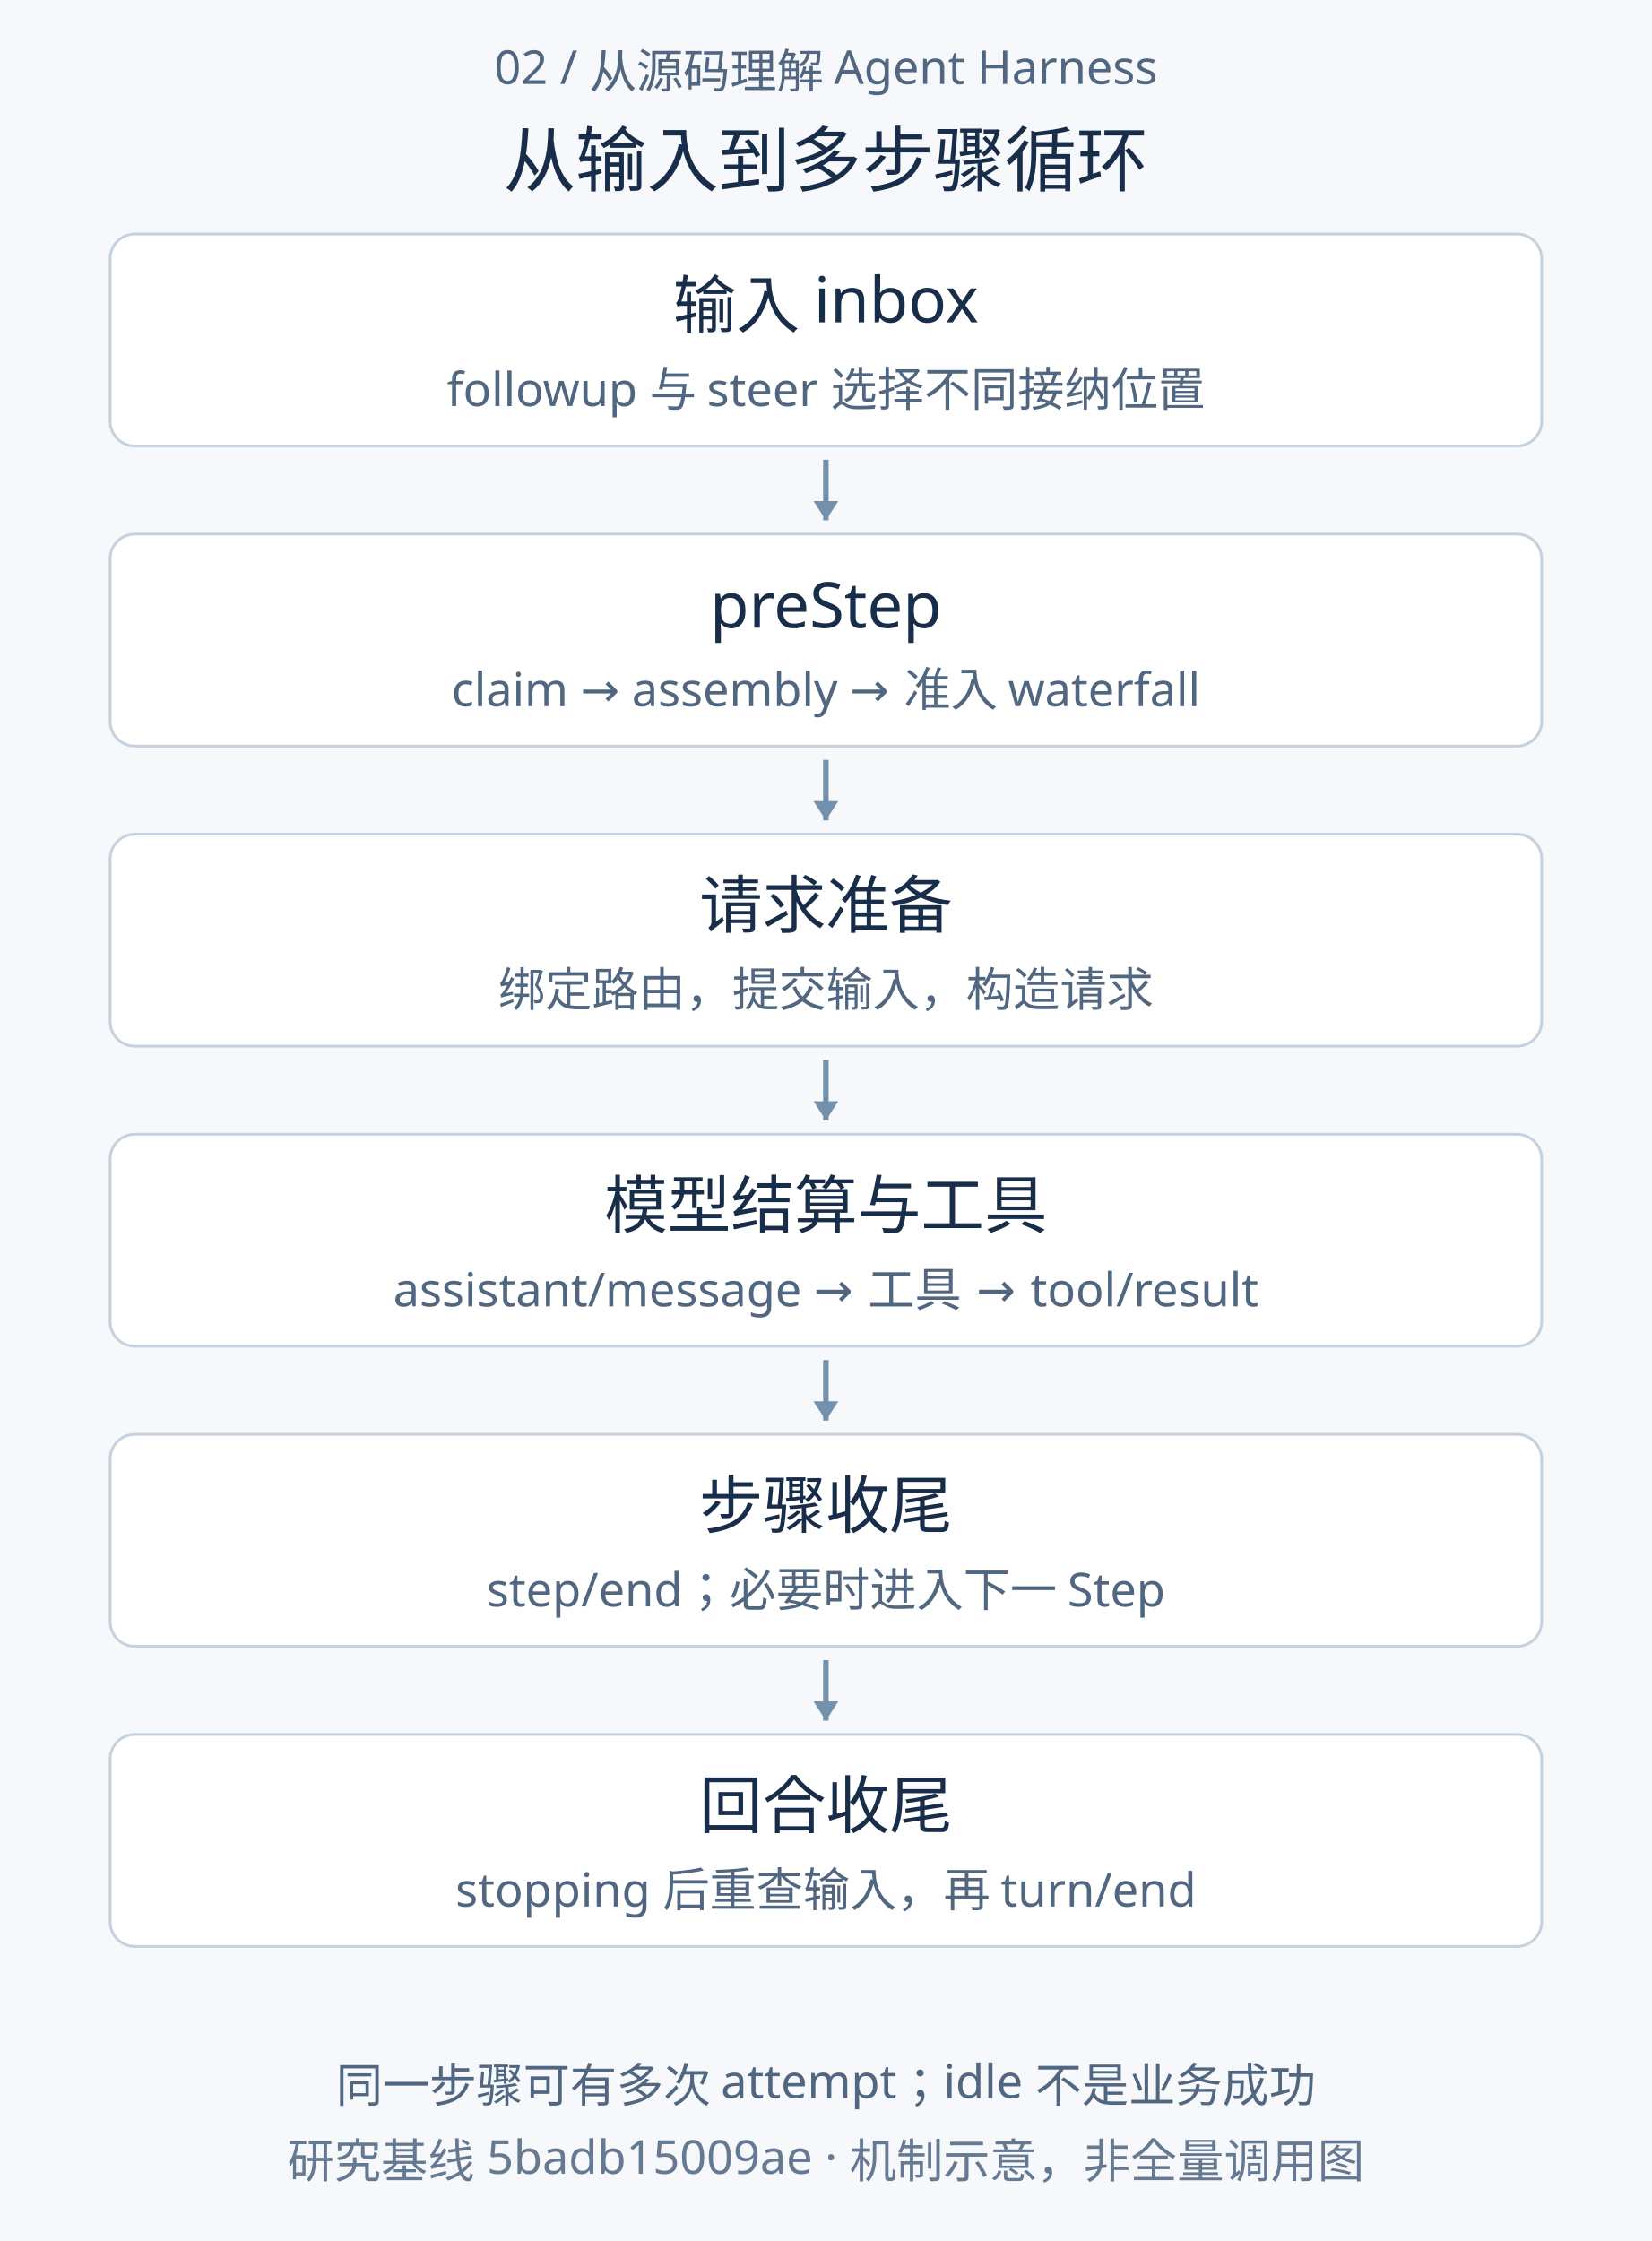
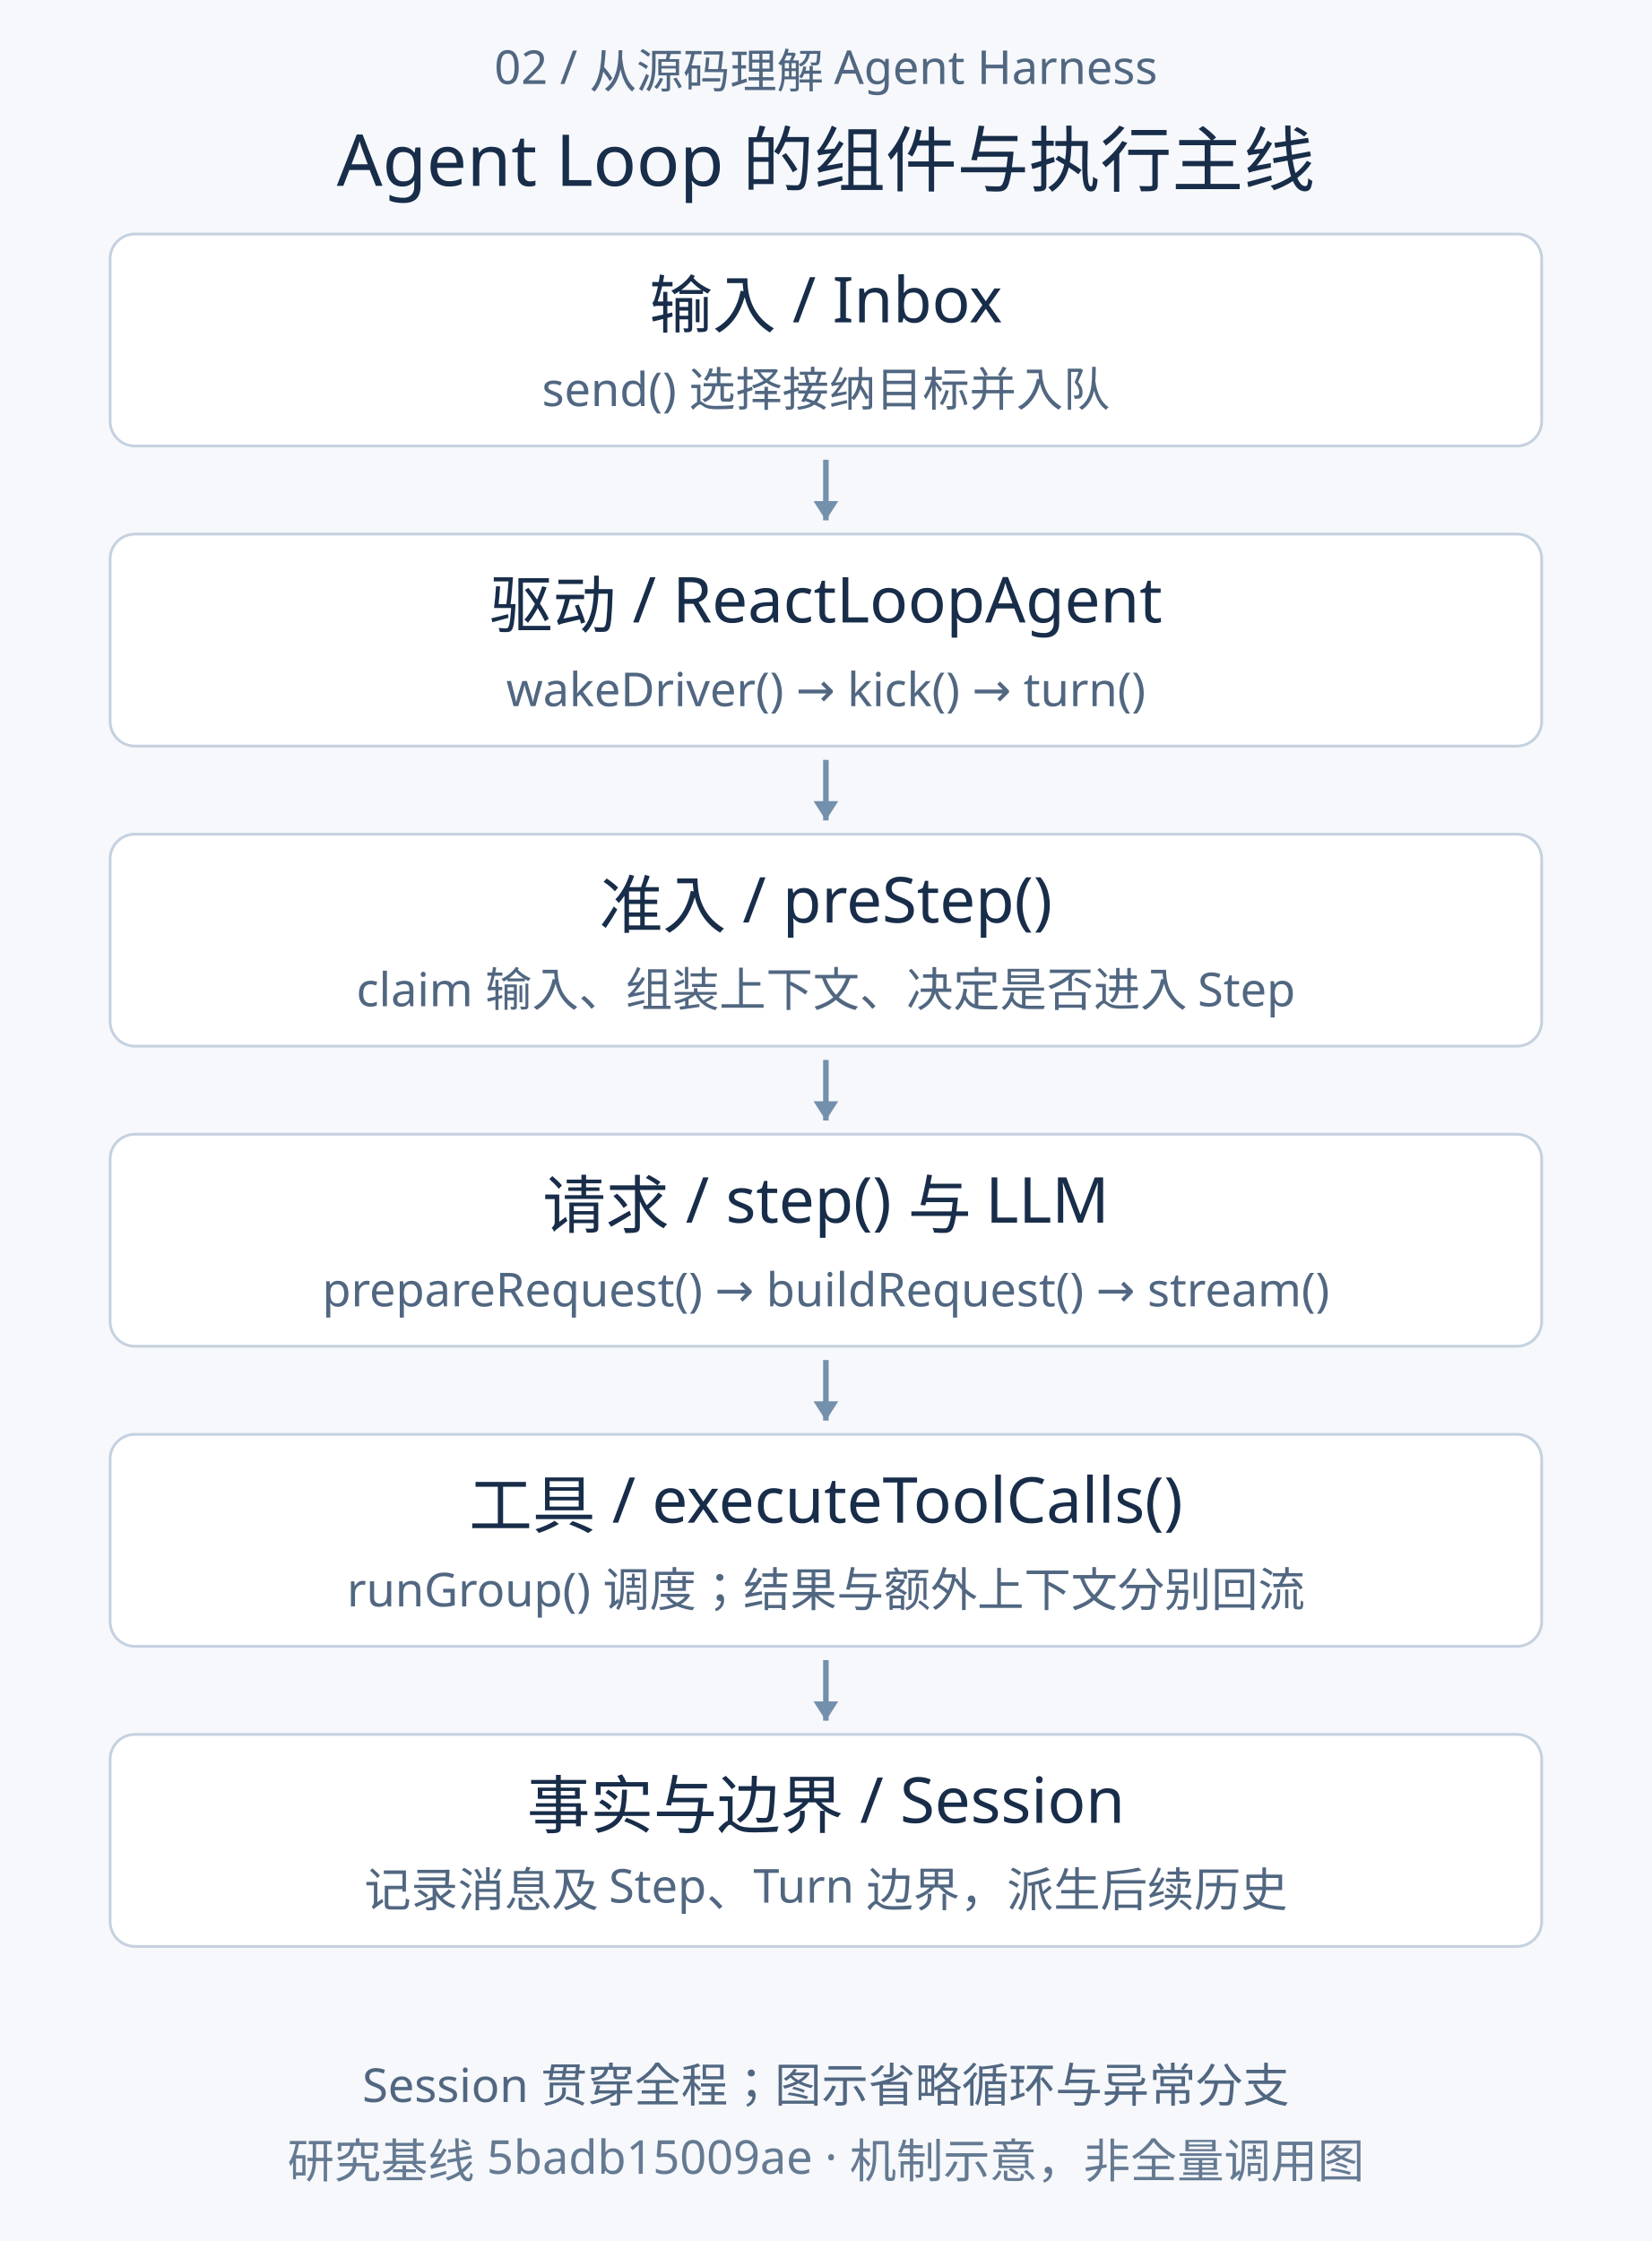
<svg xmlns="http://www.w3.org/2000/svg" width="1200" height="1628" viewBox="0 0 1200 1628">
  <rect width="100%" height="100%" fill="#f6f8fb" />
  <text x="600" y="61" text-anchor="middle" font-family="Heiti SC, PingFang SC, sans-serif" font-size="34" fill="#516781">02 / 从源码理解 Agent Harness</text>
-   <text x="600" y="135" text-anchor="middle" font-family="Heiti SC, PingFang SC, sans-serif" font-size="52" fill="#182d49">从输入到多步骤循环</text>
+   <text x="600" y="135" text-anchor="middle" font-family="Heiti SC, PingFang SC, sans-serif" font-size="52" fill="#182d49">Agent Loop 的组件与执行主线</text>
  <rect x="80" y="170" width="1040" height="154" rx="18" fill="white" stroke="#c5d1df" stroke-width="2" />
-   <text x="600.0" y="238" text-anchor="middle" font-family="Heiti SC, PingFang SC, sans-serif" font-size="46" fill="#182d49">输入 inbox</text>
-   <text x="600.0" y="295" text-anchor="middle" font-family="Heiti SC, PingFang SC, sans-serif" font-size="34" fill="#516781">followup 与 steer 选择不同接纳位置</text>
+   <text x="600.0" y="238" text-anchor="middle" font-family="Heiti SC, PingFang SC, sans-serif" font-size="46" fill="#182d49">输入 / Inbox</text>
+   <text x="600.0" y="295" text-anchor="middle" font-family="Heiti SC, PingFang SC, sans-serif" font-size="34" fill="#516781">send() 选择接纳目标并入队</text>
  <line x1="600" y1="334" x2="600" y2="378" stroke="#7390ac" stroke-width="4" />
  <polygon points="600,378 591,364 609,364" fill="#7390ac" />
  <rect x="80" y="388" width="1040" height="154" rx="18" fill="white" stroke="#c5d1df" stroke-width="2" />
-   <text x="600.0" y="456" text-anchor="middle" font-family="Heiti SC, PingFang SC, sans-serif" font-size="46" fill="#182d49">preStep</text>
-   <text x="600.0" y="513" text-anchor="middle" font-family="Heiti SC, PingFang SC, sans-serif" font-size="34" fill="#516781">claim → assembly → 准入 waterfall</text>
+   <text x="600.0" y="456" text-anchor="middle" font-family="Heiti SC, PingFang SC, sans-serif" font-size="46" fill="#182d49">驱动 / ReactLoopAgent</text>
+   <text x="600.0" y="513" text-anchor="middle" font-family="Heiti SC, PingFang SC, sans-serif" font-size="34" fill="#516781">wakeDriver() → kick() → turn()</text>
  <line x1="600" y1="552" x2="600" y2="596" stroke="#7390ac" stroke-width="4" />
  <polygon points="600,596 591,582 609,582" fill="#7390ac" />
  <rect x="80" y="606" width="1040" height="154" rx="18" fill="white" stroke="#c5d1df" stroke-width="2" />
-   <text x="600.0" y="674" text-anchor="middle" font-family="Heiti SC, PingFang SC, sans-serif" font-size="46" fill="#182d49">请求准备</text>
-   <text x="600.0" y="731" text-anchor="middle" font-family="Heiti SC, PingFang SC, sans-serif" font-size="34" fill="#516781">绑定路由，提交输入，构造请求</text>
+   <text x="600.0" y="674" text-anchor="middle" font-family="Heiti SC, PingFang SC, sans-serif" font-size="46" fill="#182d49">准入 / preStep()</text>
+   <text x="600.0" y="731" text-anchor="middle" font-family="Heiti SC, PingFang SC, sans-serif" font-size="34" fill="#516781">claim 输入、组装上下文、决定是否进入 Step</text>
  <line x1="600" y1="770" x2="600" y2="814" stroke="#7390ac" stroke-width="4" />
  <polygon points="600,814 591,800 609,800" fill="#7390ac" />
  <rect x="80" y="824" width="1040" height="154" rx="18" fill="white" stroke="#c5d1df" stroke-width="2" />
-   <text x="600.0" y="892" text-anchor="middle" font-family="Heiti SC, PingFang SC, sans-serif" font-size="46" fill="#182d49">模型结算与工具</text>
-   <text x="600.0" y="949" text-anchor="middle" font-family="Heiti SC, PingFang SC, sans-serif" font-size="34" fill="#516781">assistant/message → 工具 → tool/result</text>
+   <text x="600.0" y="892" text-anchor="middle" font-family="Heiti SC, PingFang SC, sans-serif" font-size="46" fill="#182d49">请求 / step() 与 LLM</text>
+   <text x="600.0" y="949" text-anchor="middle" font-family="Heiti SC, PingFang SC, sans-serif" font-size="34" fill="#516781">prepareRequest() → buildRequest() → stream()</text>
  <line x1="600" y1="988" x2="600" y2="1032" stroke="#7390ac" stroke-width="4" />
  <polygon points="600,1032 591,1018 609,1018" fill="#7390ac" />
  <rect x="80" y="1042" width="1040" height="154" rx="18" fill="white" stroke="#c5d1df" stroke-width="2" />
-   <text x="600.0" y="1110" text-anchor="middle" font-family="Heiti SC, PingFang SC, sans-serif" font-size="46" fill="#182d49">步骤收尾</text>
-   <text x="600.0" y="1167" text-anchor="middle" font-family="Heiti SC, PingFang SC, sans-serif" font-size="34" fill="#516781">step/end；必要时进入下一 Step</text>
+   <text x="600.0" y="1110" text-anchor="middle" font-family="Heiti SC, PingFang SC, sans-serif" font-size="46" fill="#182d49">工具 / executeToolCalls()</text>
+   <text x="600.0" y="1167" text-anchor="middle" font-family="Heiti SC, PingFang SC, sans-serif" font-size="34" fill="#516781">runGroup() 调度；结果与额外上下文分别回流</text>
  <line x1="600" y1="1206" x2="600" y2="1250" stroke="#7390ac" stroke-width="4" />
  <polygon points="600,1250 591,1236 609,1236" fill="#7390ac" />
  <rect x="80" y="1260" width="1040" height="154" rx="18" fill="white" stroke="#c5d1df" stroke-width="2" />
-   <text x="600.0" y="1328" text-anchor="middle" font-family="Heiti SC, PingFang SC, sans-serif" font-size="46" fill="#182d49">回合收尾</text>
-   <text x="600.0" y="1385" text-anchor="middle" font-family="Heiti SC, PingFang SC, sans-serif" font-size="34" fill="#516781">stopping 后重查输入，再 turn/end</text>
-   <text x="600" y="1527" text-anchor="middle" font-family="Heiti SC, PingFang SC, sans-serif" font-size="34" fill="#516781">同一步骤可有多次 attempt；idle 不是业务成功</text>
+   <text x="600.0" y="1328" text-anchor="middle" font-family="Heiti SC, PingFang SC, sans-serif" font-size="46" fill="#182d49">事实与边界 / Session</text>
+   <text x="600.0" y="1385" text-anchor="middle" font-family="Heiti SC, PingFang SC, sans-serif" font-size="34" fill="#516781">记录消息及 Step、Turn 边界，派生后续历史</text>
+   <text x="600" y="1527" text-anchor="middle" font-family="Heiti SC, PingFang SC, sans-serif" font-size="34" fill="#516781">Session 贯穿全程；图示省略循环与异常分支</text>
  <text x="600" y="1582" text-anchor="middle" font-family="Heiti SC, PingFang SC, sans-serif" font-size="34" fill="#657a92">研究基线 5badb15009ae · 机制示意，非全量调用图</text>
</svg>
